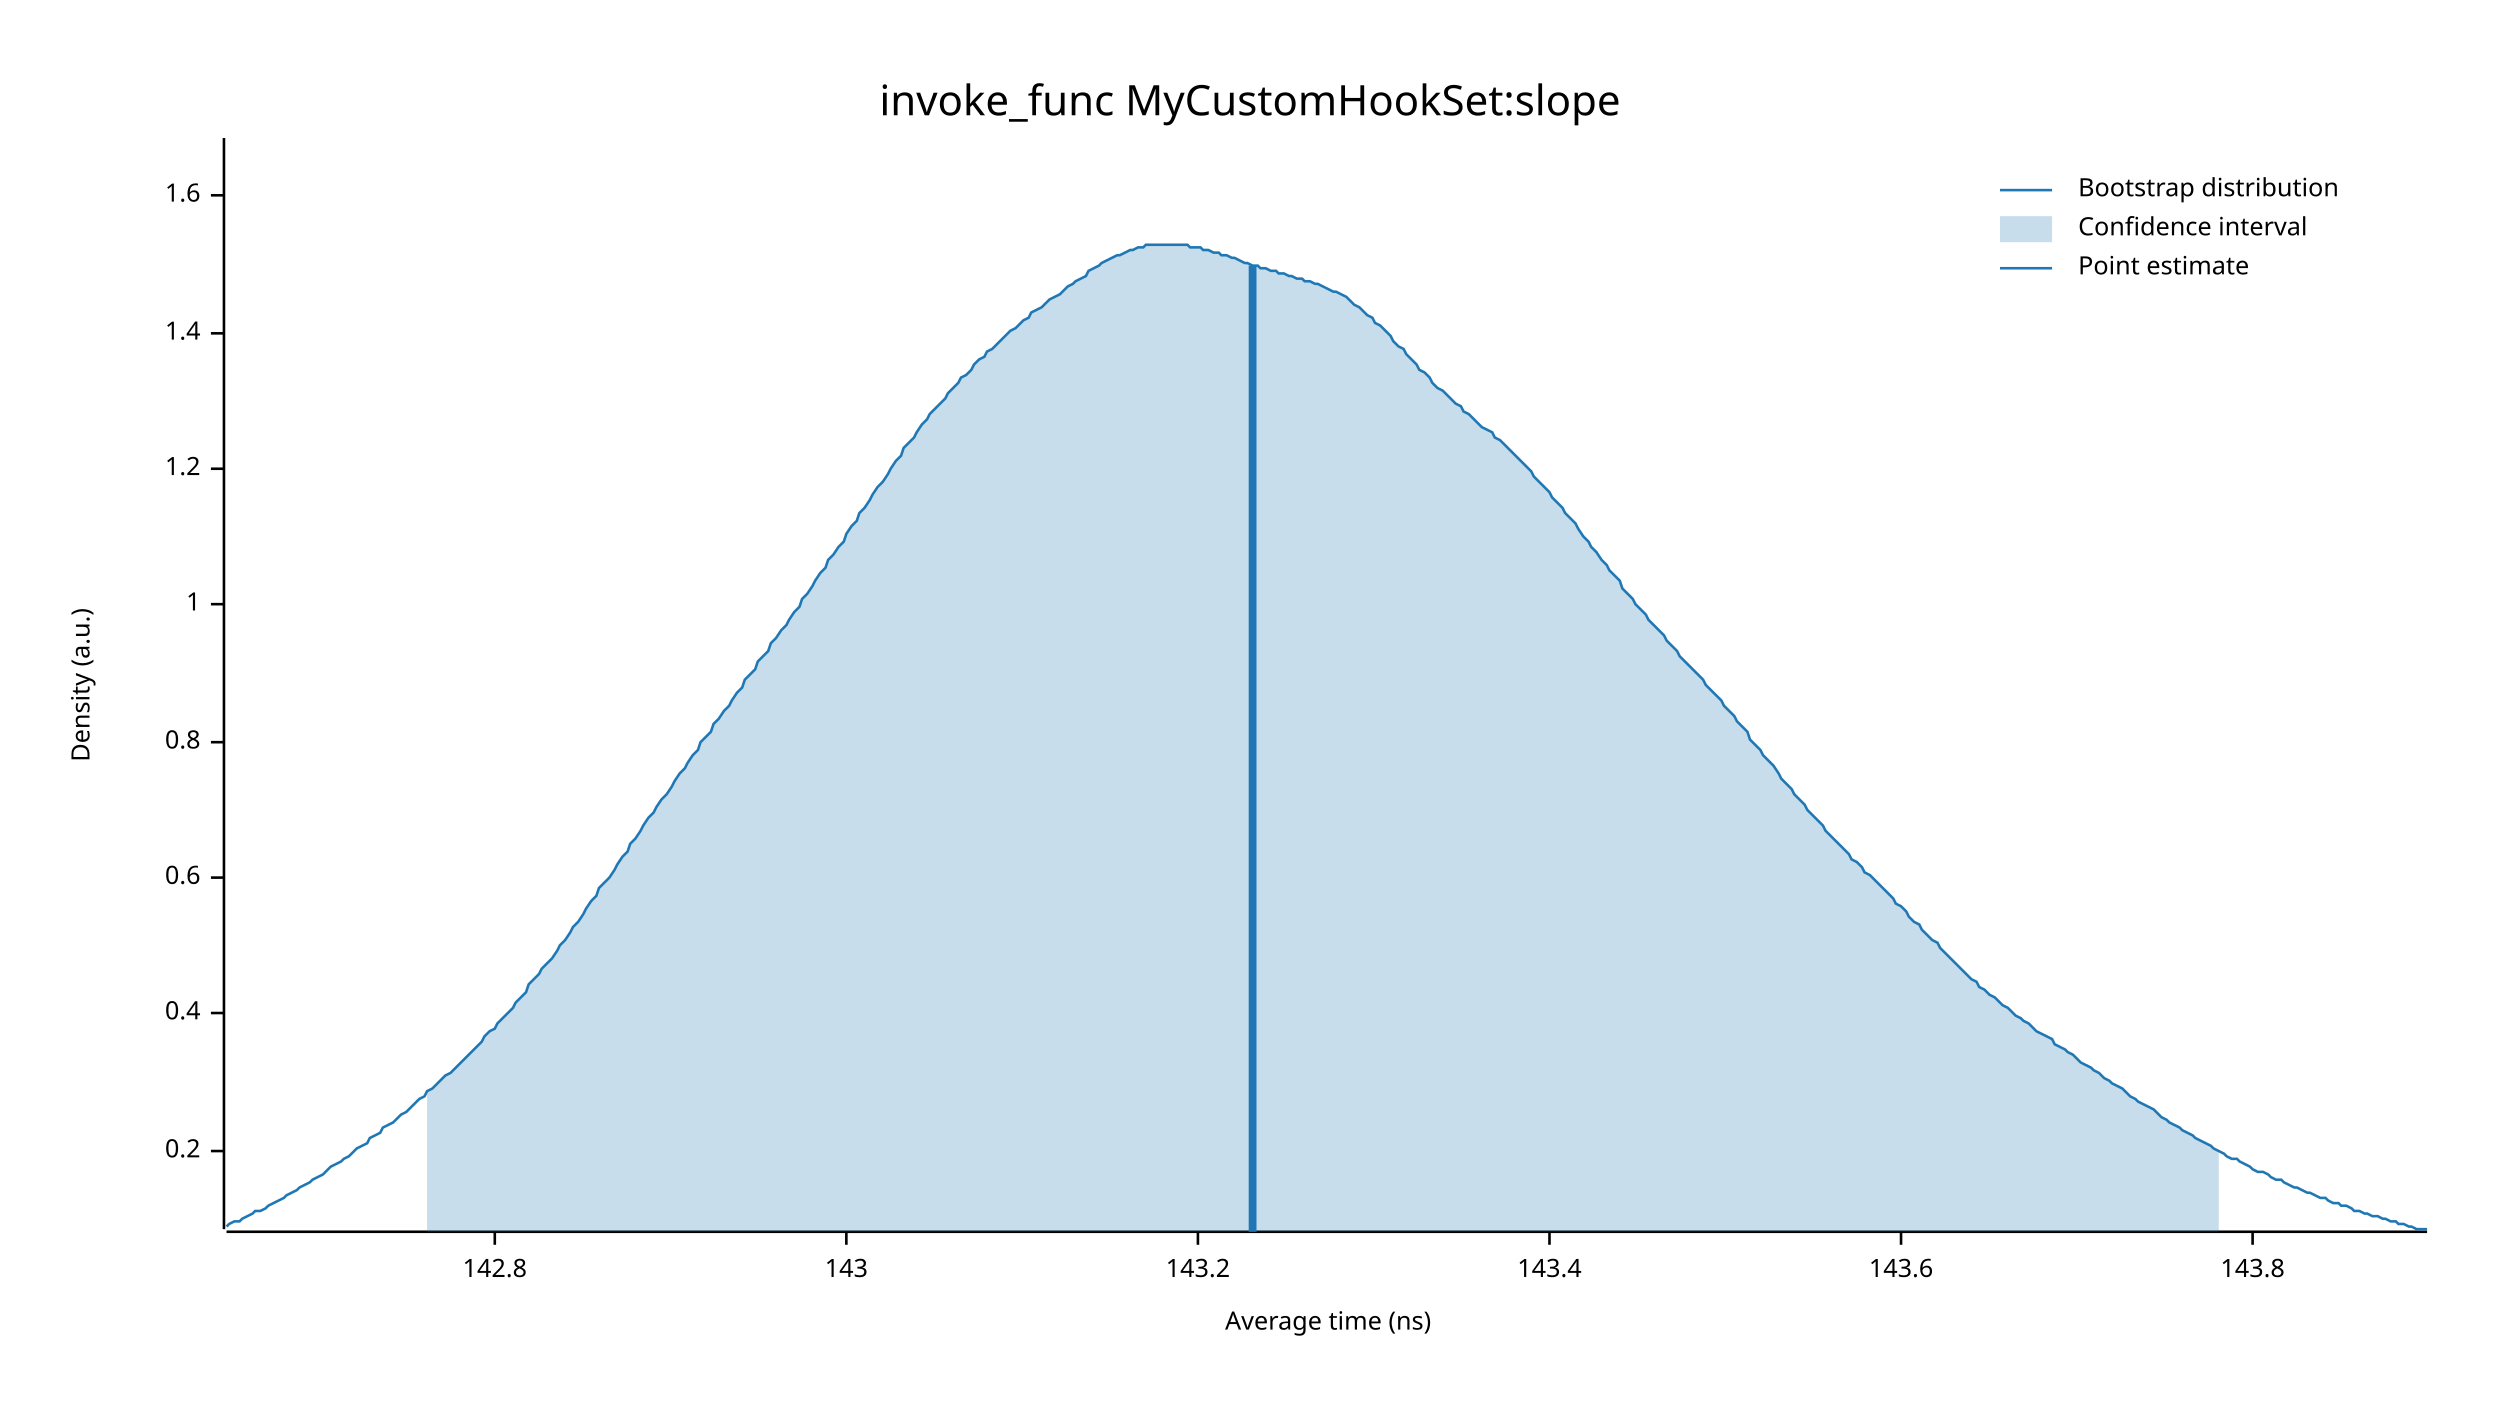
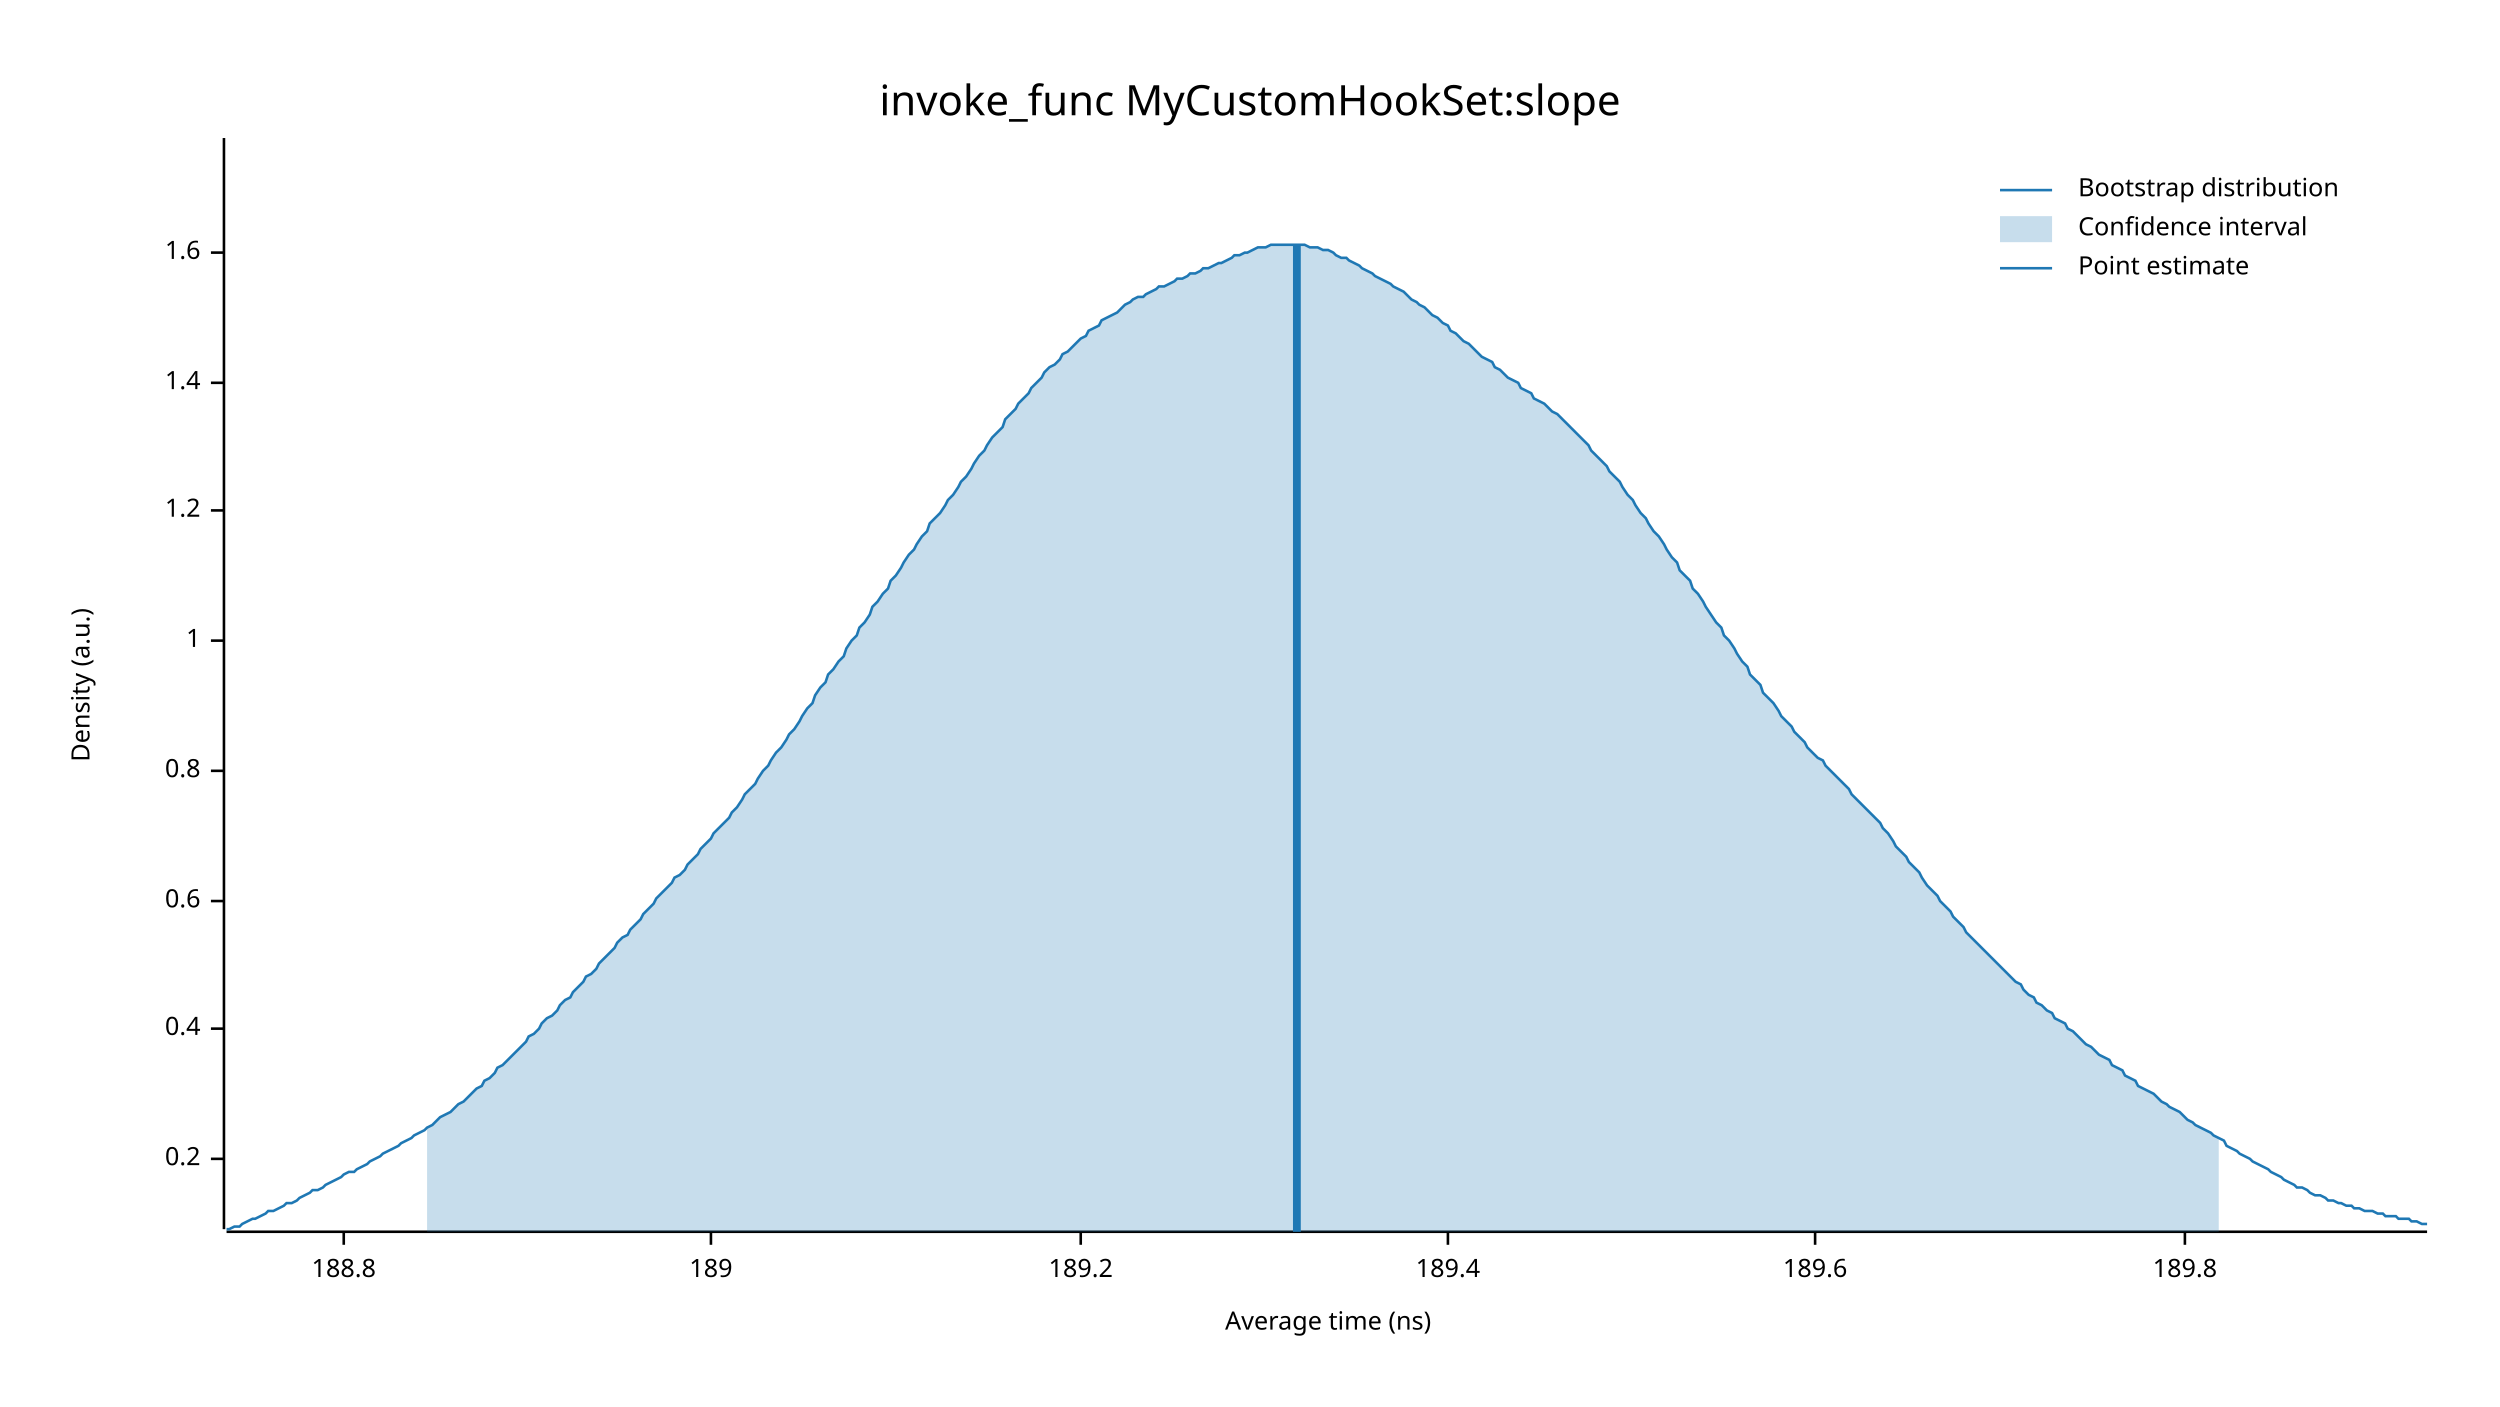
<svg xmlns="http://www.w3.org/2000/svg" width="960" height="540" viewBox="0 0 960 540">
  <text x="480" y="32" dy="0.76em" text-anchor="middle" font-family="sans-serif" font-size="16.129" opacity="1" fill="#000000">
invoke_func MyCustomHookSet:slope
</text>
  <text x="27" y="263" dy="0.76em" text-anchor="middle" font-family="sans-serif" font-size="9.677" opacity="1" fill="#000000" transform="rotate(270, 27, 263)">
Density (a.u.)
</text>
  <text x="510" y="513" dy="-0.5ex" text-anchor="middle" font-family="sans-serif" font-size="9.677" opacity="1" fill="#000000">
Average time (ns)
</text>
  <polyline fill="none" opacity="1" stroke="#000000" stroke-width="1" points="86,53 86,472 " />
-   <text x="77" y="442" dy="0.5ex" text-anchor="end" font-family="sans-serif" font-size="9.677" opacity="1" fill="#000000">
+   <text x="77" y="445" dy="0.5ex" text-anchor="end" font-family="sans-serif" font-size="9.677" opacity="1" fill="#000000">
0.2
</text>
-   <polyline fill="none" opacity="1" stroke="#000000" stroke-width="1" points="81,442 86,442 " />
-   <text x="77" y="389" dy="0.5ex" text-anchor="end" font-family="sans-serif" font-size="9.677" opacity="1" fill="#000000">
+   <polyline fill="none" opacity="1" stroke="#000000" stroke-width="1" points="81,445 86,445 " />
+   <text x="77" y="395" dy="0.5ex" text-anchor="end" font-family="sans-serif" font-size="9.677" opacity="1" fill="#000000">
0.4
</text>
-   <polyline fill="none" opacity="1" stroke="#000000" stroke-width="1" points="81,389 86,389 " />
-   <text x="77" y="337" dy="0.5ex" text-anchor="end" font-family="sans-serif" font-size="9.677" opacity="1" fill="#000000">
+   <polyline fill="none" opacity="1" stroke="#000000" stroke-width="1" points="81,395 86,395 " />
+   <text x="77" y="346" dy="0.5ex" text-anchor="end" font-family="sans-serif" font-size="9.677" opacity="1" fill="#000000">
0.6
</text>
-   <polyline fill="none" opacity="1" stroke="#000000" stroke-width="1" points="81,337 86,337 " />
-   <text x="77" y="285" dy="0.5ex" text-anchor="end" font-family="sans-serif" font-size="9.677" opacity="1" fill="#000000">
+   <polyline fill="none" opacity="1" stroke="#000000" stroke-width="1" points="81,346 86,346 " />
+   <text x="77" y="296" dy="0.5ex" text-anchor="end" font-family="sans-serif" font-size="9.677" opacity="1" fill="#000000">
0.8
</text>
-   <polyline fill="none" opacity="1" stroke="#000000" stroke-width="1" points="81,285 86,285 " />
-   <text x="77" y="232" dy="0.5ex" text-anchor="end" font-family="sans-serif" font-size="9.677" opacity="1" fill="#000000">
+   <polyline fill="none" opacity="1" stroke="#000000" stroke-width="1" points="81,296 86,296 " />
+   <text x="77" y="246" dy="0.5ex" text-anchor="end" font-family="sans-serif" font-size="9.677" opacity="1" fill="#000000">
1
</text>
-   <polyline fill="none" opacity="1" stroke="#000000" stroke-width="1" points="81,232 86,232 " />
-   <text x="77" y="180" dy="0.5ex" text-anchor="end" font-family="sans-serif" font-size="9.677" opacity="1" fill="#000000">
+   <polyline fill="none" opacity="1" stroke="#000000" stroke-width="1" points="81,246 86,246 " />
+   <text x="77" y="196" dy="0.5ex" text-anchor="end" font-family="sans-serif" font-size="9.677" opacity="1" fill="#000000">
1.2
</text>
-   <polyline fill="none" opacity="1" stroke="#000000" stroke-width="1" points="81,180 86,180 " />
-   <text x="77" y="128" dy="0.5ex" text-anchor="end" font-family="sans-serif" font-size="9.677" opacity="1" fill="#000000">
+   <polyline fill="none" opacity="1" stroke="#000000" stroke-width="1" points="81,196 86,196 " />
+   <text x="77" y="147" dy="0.5ex" text-anchor="end" font-family="sans-serif" font-size="9.677" opacity="1" fill="#000000">
1.4
</text>
-   <polyline fill="none" opacity="1" stroke="#000000" stroke-width="1" points="81,128 86,128 " />
-   <text x="77" y="75" dy="0.5ex" text-anchor="end" font-family="sans-serif" font-size="9.677" opacity="1" fill="#000000">
+   <polyline fill="none" opacity="1" stroke="#000000" stroke-width="1" points="81,147 86,147 " />
+   <text x="77" y="97" dy="0.5ex" text-anchor="end" font-family="sans-serif" font-size="9.677" opacity="1" fill="#000000">
1.6
</text>
-   <polyline fill="none" opacity="1" stroke="#000000" stroke-width="1" points="81,75 86,75 " />
+   <polyline fill="none" opacity="1" stroke="#000000" stroke-width="1" points="81,97 86,97 " />
  <polyline fill="none" opacity="1" stroke="#000000" stroke-width="1" points="87,473 932,473 " />
-   <text x="190" y="483" dy="0.76em" text-anchor="middle" font-family="sans-serif" font-size="9.677" opacity="1" fill="#000000">
- 142.8
+   <text x="132" y="483" dy="0.76em" text-anchor="middle" font-family="sans-serif" font-size="9.677" opacity="1" fill="#000000">
+ 188.8
</text>
-   <polyline fill="none" opacity="1" stroke="#000000" stroke-width="1" points="190,473 190,478 " />
-   <text x="325" y="483" dy="0.76em" text-anchor="middle" font-family="sans-serif" font-size="9.677" opacity="1" fill="#000000">
- 143
+   <polyline fill="none" opacity="1" stroke="#000000" stroke-width="1" points="132,473 132,478 " />
+   <text x="273" y="483" dy="0.76em" text-anchor="middle" font-family="sans-serif" font-size="9.677" opacity="1" fill="#000000">
+ 189
</text>
-   <polyline fill="none" opacity="1" stroke="#000000" stroke-width="1" points="325,473 325,478 " />
-   <text x="460" y="483" dy="0.76em" text-anchor="middle" font-family="sans-serif" font-size="9.677" opacity="1" fill="#000000">
- 143.2
+   <polyline fill="none" opacity="1" stroke="#000000" stroke-width="1" points="273,473 273,478 " />
+   <text x="415" y="483" dy="0.76em" text-anchor="middle" font-family="sans-serif" font-size="9.677" opacity="1" fill="#000000">
+ 189.2
</text>
-   <polyline fill="none" opacity="1" stroke="#000000" stroke-width="1" points="460,473 460,478 " />
-   <text x="595" y="483" dy="0.76em" text-anchor="middle" font-family="sans-serif" font-size="9.677" opacity="1" fill="#000000">
- 143.4
+   <polyline fill="none" opacity="1" stroke="#000000" stroke-width="1" points="415,473 415,478 " />
+   <text x="556" y="483" dy="0.76em" text-anchor="middle" font-family="sans-serif" font-size="9.677" opacity="1" fill="#000000">
+ 189.4
</text>
-   <polyline fill="none" opacity="1" stroke="#000000" stroke-width="1" points="595,473 595,478 " />
-   <text x="730" y="483" dy="0.76em" text-anchor="middle" font-family="sans-serif" font-size="9.677" opacity="1" fill="#000000">
- 143.6
+   <polyline fill="none" opacity="1" stroke="#000000" stroke-width="1" points="556,473 556,478 " />
+   <text x="697" y="483" dy="0.76em" text-anchor="middle" font-family="sans-serif" font-size="9.677" opacity="1" fill="#000000">
+ 189.6
</text>
-   <polyline fill="none" opacity="1" stroke="#000000" stroke-width="1" points="730,473 730,478 " />
-   <text x="865" y="483" dy="0.76em" text-anchor="middle" font-family="sans-serif" font-size="9.677" opacity="1" fill="#000000">
- 143.8
+   <polyline fill="none" opacity="1" stroke="#000000" stroke-width="1" points="697,473 697,478 " />
+   <text x="839" y="483" dy="0.76em" text-anchor="middle" font-family="sans-serif" font-size="9.677" opacity="1" fill="#000000">
+ 189.8
</text>
-   <polyline fill="none" opacity="1" stroke="#000000" stroke-width="1" points="865,473 865,478 " />
-   <polyline fill="none" opacity="1" stroke="#1F78B4" stroke-width="1" points="87,471 88,470 90,469 92,469 93,468 95,467 97,466 98,465 100,465 102,464 103,463 105,462 107,461 109,460 110,459 112,458 114,457 115,456 117,455 119,454 120,453 122,452 124,451 125,450 127,448 129,447 131,446 132,445 134,444 136,442 137,441 139,440 141,439 142,437 144,436 146,435 147,433 149,432 151,431 153,429 154,428 156,427 158,425 159,424 161,422 163,421 164,419 166,418 168,416 169,415 171,413 173,412 175,410 176,409 178,407 180,405 181,404 183,402 185,400 186,398 188,396 190,395 191,393 193,391 195,389 197,387 198,385 200,383 202,381 203,378 205,376 207,374 208,372 210,370 212,368 214,365 215,363 217,361 219,358 220,356 222,354 224,351 225,349 227,346 229,344 230,341 232,339 234,337 236,334 237,332 239,329 241,327 242,324 244,322 246,319 247,317 249,314 251,312 252,310 254,307 256,305 258,302 259,300 261,297 263,295 264,293 266,290 268,288 269,285 271,283 273,281 274,278 276,276 278,273 280,271 281,269 283,266 285,264 286,261 288,259 290,257 291,254 293,252 295,250 296,247 298,245 300,242 302,240 303,238 305,235 307,233 308,230 310,228 312,225 313,223 315,220 317,218 318,215 320,213 322,210 324,208 325,205 327,202 329,200 330,197 332,195 334,192 335,190 337,187 339,185 341,182 342,180 344,177 346,175 347,172 349,170 351,168 352,166 354,163 356,161 357,159 359,157 361,155 363,153 364,151 366,149 368,147 369,145 371,144 373,142 374,140 376,138 378,137 379,135 381,134 383,132 385,130 386,129 388,127 390,126 391,125 393,123 395,122 396,120 398,119 400,118 401,117 403,115 405,114 407,113 408,112 410,110 412,109 413,108 415,107 417,106 418,104 420,103 422,102 423,101 425,100 427,99 429,98 430,98 432,97 434,96 435,96 437,95 439,95 440,94 442,94 444,94 445,94 447,94 449,94 451,94 452,94 454,94 456,94 457,95 459,95 461,95 462,96 464,96 466,97 468,97 469,98 471,98 473,99 474,99 476,100 478,101 479,101 481,102 483,102 484,103 486,103 488,104 490,104 491,105 493,105 495,106 496,106 498,107 500,107 501,108 503,108 505,109 506,109 508,110 510,111 512,112 513,112 515,113 517,114 518,115 520,117 522,118 523,119 525,121 527,122 528,124 530,125 532,127 534,129 535,131 537,133 539,134 540,136 542,138 544,140 545,142 547,143 549,145 550,147 552,149 554,150 556,152 557,153 559,155 561,156 562,158 564,159 566,161 567,162 569,164 571,165 573,166 574,168 576,169 578,171 579,172 581,174 583,176 584,177 586,179 588,181 589,183 591,185 593,187 595,189 596,191 598,193 600,195 601,197 603,199 605,201 606,203 608,206 610,208 611,210 613,212 615,215 617,217 618,219 620,221 622,223 623,226 625,228 627,230 628,232 630,234 632,236 633,238 635,240 637,242 639,244 640,246 642,248 644,250 645,252 647,254 649,256 650,257 652,259 654,261 655,263 657,265 659,267 661,269 662,271 664,273 666,275 667,277 669,279 671,281 672,284 674,286 676,288 677,290 679,292 681,294 683,297 684,299 686,301 688,303 689,305 691,307 693,309 694,311 696,313 698,315 700,317 701,319 703,321 705,323 706,324 708,326 710,328 711,330 713,331 715,333 716,335 718,336 720,338 722,340 723,341 725,343 727,345 728,347 730,348 732,350 733,352 735,354 737,355 738,357 740,359 742,361 744,362 745,364 747,366 749,368 750,369 752,371 754,373 755,374 757,376 759,377 760,379 762,380 764,382 766,383 767,384 769,386 771,387 772,388 774,390 776,391 777,392 779,393 781,395 782,396 784,397 786,398 788,399 789,401 791,402 793,403 794,404 796,405 798,407 799,408 801,409 803,410 804,411 806,412 808,414 810,415 811,416 813,417 815,418 816,419 818,421 820,422 821,423 823,424 825,425 827,426 828,427 830,429 832,430 833,431 835,432 837,433 838,434 840,435 842,436 843,437 845,438 847,439 849,440 850,441 852,442 854,443 855,444 857,445 859,445 860,446 862,447 864,448 865,449 867,450 869,450 871,451 872,452 874,453 876,453 877,454 879,455 881,456 882,456 884,457 886,458 887,458 889,459 891,460 893,460 894,461 896,462 898,462 899,463 901,463 903,464 904,465 906,465 908,466 909,466 911,467 913,467 915,468 916,468 918,469 920,469 921,470 923,470 925,471 926,471 928,472 930,472 932,472 " />
-   <polygon opacity="0.25" fill="#1F78B4" points="164,419 166,418 168,416 169,415 171,413 173,412 175,410 176,409 178,407 180,405 181,404 183,402 185,400 186,398 188,396 190,395 191,393 193,391 195,389 197,387 198,385 200,383 202,381 203,378 205,376 207,374 208,372 210,370 212,368 214,365 215,363 217,361 219,358 220,356 222,354 224,351 225,349 227,346 229,344 230,341 232,339 234,337 236,334 237,332 239,329 241,327 242,324 244,322 246,319 247,317 249,314 251,312 252,310 254,307 256,305 258,302 259,300 261,297 263,295 264,293 266,290 268,288 269,285 271,283 273,281 274,278 276,276 278,273 280,271 281,269 283,266 285,264 286,261 288,259 290,257 291,254 293,252 295,250 296,247 298,245 300,242 302,240 303,238 305,235 307,233 308,230 310,228 312,225 313,223 315,220 317,218 318,215 320,213 322,210 324,208 325,205 327,202 329,200 330,197 332,195 334,192 335,190 337,187 339,185 341,182 342,180 344,177 346,175 347,172 349,170 351,168 352,166 354,163 356,161 357,159 359,157 361,155 363,153 364,151 366,149 368,147 369,145 371,144 373,142 374,140 376,138 378,137 379,135 381,134 383,132 385,130 386,129 388,127 390,126 391,125 393,123 395,122 396,120 398,119 400,118 401,117 403,115 405,114 407,113 408,112 410,110 412,109 413,108 415,107 417,106 418,104 420,103 422,102 423,101 425,100 427,99 429,98 430,98 432,97 434,96 435,96 437,95 439,95 440,94 442,94 444,94 445,94 447,94 449,94 451,94 452,94 454,94 456,94 457,95 459,95 461,95 462,96 464,96 466,97 468,97 469,98 471,98 473,99 474,99 476,100 478,101 479,101 481,102 483,102 484,103 486,103 488,104 490,104 491,105 493,105 495,106 496,106 498,107 500,107 501,108 503,108 505,109 506,109 508,110 510,111 512,112 513,112 515,113 517,114 518,115 520,117 522,118 523,119 525,121 527,122 528,124 530,125 532,127 534,129 535,131 537,133 539,134 540,136 542,138 544,140 545,142 547,143 549,145 550,147 552,149 554,150 556,152 557,153 559,155 561,156 562,158 564,159 566,161 567,162 569,164 571,165 573,166 574,168 576,169 578,171 579,172 581,174 583,176 584,177 586,179 588,181 589,183 591,185 593,187 595,189 596,191 598,193 600,195 601,197 603,199 605,201 606,203 608,206 610,208 611,210 613,212 615,215 617,217 618,219 620,221 622,223 623,226 625,228 627,230 628,232 630,234 632,236 633,238 635,240 637,242 639,244 640,246 642,248 644,250 645,252 647,254 649,256 650,257 652,259 654,261 655,263 657,265 659,267 661,269 662,271 664,273 666,275 667,277 669,279 671,281 672,284 674,286 676,288 677,290 679,292 681,294 683,297 684,299 686,301 688,303 689,305 691,307 693,309 694,311 696,313 698,315 700,317 701,319 703,321 705,323 706,324 708,326 710,328 711,330 713,331 715,333 716,335 718,336 720,338 722,340 723,341 725,343 727,345 728,347 730,348 732,350 733,352 735,354 737,355 738,357 740,359 742,361 744,362 745,364 747,366 749,368 750,369 752,371 754,373 755,374 757,376 759,377 760,379 762,380 764,382 766,383 767,384 769,386 771,387 772,388 774,390 776,391 777,392 779,393 781,395 782,396 784,397 786,398 788,399 789,401 791,402 793,403 794,404 796,405 798,407 799,408 801,409 803,410 804,411 806,412 808,414 810,415 811,416 813,417 815,418 816,419 818,421 820,422 821,423 823,424 825,425 827,426 828,427 830,429 832,430 833,431 835,432 837,433 838,434 840,435 842,436 843,437 845,438 847,439 849,440 850,441 852,442 852,473 164,473 " />
-   <polyline fill="none" opacity="1" stroke="#1F78B4" stroke-width="3" points="481,473 481,102 " />
+   <polyline fill="none" opacity="1" stroke="#000000" stroke-width="1" points="839,473 839,478 " />
+   <polyline fill="none" opacity="1" stroke="#1F78B4" stroke-width="1" points="87,472 88,472 90,471 92,471 93,470 95,469 97,468 98,468 100,467 102,466 103,465 105,465 107,464 109,463 110,462 112,462 114,461 115,460 117,459 119,458 120,457 122,457 124,456 125,455 127,454 129,453 131,452 132,451 134,450 136,450 137,449 139,448 141,447 142,446 144,445 146,444 147,443 149,442 151,441 153,440 154,439 156,438 158,437 159,436 161,435 163,434 164,433 166,432 168,430 169,429 171,428 173,427 175,425 176,424 178,423 180,421 181,420 183,418 185,417 186,415 188,414 190,412 191,410 193,409 195,407 197,405 198,404 200,402 202,400 203,398 205,397 207,395 208,393 210,391 212,390 214,388 215,386 217,384 219,383 220,381 222,379 224,377 225,375 227,374 229,372 230,370 232,368 234,366 236,364 237,362 239,360 241,359 242,357 244,355 246,353 247,351 249,349 251,347 252,345 254,343 256,341 258,339 259,337 261,336 263,334 264,332 266,330 268,328 269,326 271,324 273,322 274,320 276,318 278,316 280,314 281,312 283,310 285,307 286,305 288,303 290,301 291,299 293,296 295,294 296,292 298,289 300,287 302,284 303,282 305,280 307,277 308,275 310,272 312,270 313,267 315,264 317,262 318,259 320,257 322,254 324,252 325,249 327,246 329,244 330,241 332,239 334,236 335,233 337,231 339,228 341,226 342,223 344,221 346,218 347,216 349,213 351,211 352,209 354,206 356,204 357,201 359,199 361,197 363,194 364,192 366,190 368,187 369,185 371,183 373,180 374,178 376,175 378,173 379,171 381,168 383,166 385,164 386,161 388,159 390,157 391,155 393,153 395,151 396,149 398,147 400,145 401,143 403,141 405,140 407,138 408,136 410,135 412,133 413,132 415,130 417,129 418,127 420,126 422,125 423,123 425,122 427,121 429,120 430,119 432,117 434,116 435,115 437,114 439,114 440,113 442,112 444,111 445,110 447,110 449,109 451,108 452,107 454,107 456,106 457,105 459,105 461,104 462,103 464,103 466,102 468,101 469,101 471,100 473,99 474,98 476,98 478,97 479,97 481,96 483,95 484,95 486,95 488,94 490,94 491,94 493,94 495,94 496,94 498,94 500,94 501,94 503,95 505,95 506,95 508,96 510,96 512,97 513,98 515,99 517,99 518,100 520,101 522,102 523,103 525,104 527,105 528,106 530,107 532,108 534,109 535,110 537,111 539,112 540,113 542,115 544,116 545,117 547,118 549,120 550,121 552,122 554,124 556,125 557,127 559,128 561,130 562,131 564,132 566,134 567,135 569,137 571,138 573,139 574,141 576,142 578,144 579,145 581,146 583,147 584,149 586,150 588,151 589,153 591,154 593,155 595,157 596,158 598,159 600,161 601,162 603,164 605,166 606,167 608,169 610,171 611,173 613,175 615,177 617,179 618,181 620,183 622,185 623,187 625,190 627,192 628,194 630,197 632,199 633,201 635,204 637,206 639,209 640,211 642,214 644,216 645,219 647,221 649,223 650,226 652,228 654,231 655,233 657,236 659,239 661,241 662,244 664,246 666,249 667,251 669,254 671,256 672,259 674,261 676,263 677,266 679,268 681,270 683,273 684,275 686,277 688,279 689,281 691,283 693,285 694,287 696,289 698,291 700,292 701,294 703,296 705,298 706,299 708,301 710,303 711,305 713,307 715,309 716,310 718,312 720,314 722,316 723,318 725,320 727,323 728,325 730,327 732,329 733,331 735,333 737,335 738,337 740,340 742,342 744,344 745,346 747,348 749,350 750,352 752,354 754,356 755,358 757,360 759,362 760,363 762,365 764,367 766,369 767,370 769,372 771,374 772,375 774,377 776,378 777,380 779,382 781,383 782,385 784,386 786,388 788,389 789,391 791,392 793,393 794,395 796,396 798,398 799,399 801,401 803,402 804,403 806,405 808,406 810,407 811,409 813,410 815,411 816,413 818,414 820,415 821,417 823,418 825,419 827,420 828,421 830,423 832,424 833,425 835,426 837,427 838,428 840,430 842,431 843,432 845,433 847,434 849,435 850,436 852,437 854,438 855,440 857,441 859,442 860,443 862,444 864,445 865,446 867,447 869,448 871,449 872,450 874,451 876,452 877,453 879,454 881,455 882,456 884,456 886,457 887,458 889,459 891,459 893,460 894,461 896,461 898,462 899,462 901,463 903,463 904,464 906,464 908,465 909,465 911,465 913,466 915,466 916,467 918,467 920,467 921,468 923,468 925,468 926,469 928,469 930,470 932,470 " />
+   <polygon opacity="0.25" fill="#1F78B4" points="164,433 166,432 168,430 169,429 171,428 173,427 175,425 176,424 178,423 180,421 181,420 183,418 185,417 186,415 188,414 190,412 191,410 193,409 195,407 197,405 198,404 200,402 202,400 203,398 205,397 207,395 208,393 210,391 212,390 214,388 215,386 217,384 219,383 220,381 222,379 224,377 225,375 227,374 229,372 230,370 232,368 234,366 236,364 237,362 239,360 241,359 242,357 244,355 246,353 247,351 249,349 251,347 252,345 254,343 256,341 258,339 259,337 261,336 263,334 264,332 266,330 268,328 269,326 271,324 273,322 274,320 276,318 278,316 280,314 281,312 283,310 285,307 286,305 288,303 290,301 291,299 293,296 295,294 296,292 298,289 300,287 302,284 303,282 305,280 307,277 308,275 310,272 312,270 313,267 315,264 317,262 318,259 320,257 322,254 324,252 325,249 327,246 329,244 330,241 332,239 334,236 335,233 337,231 339,228 341,226 342,223 344,221 346,218 347,216 349,213 351,211 352,209 354,206 356,204 357,201 359,199 361,197 363,194 364,192 366,190 368,187 369,185 371,183 373,180 374,178 376,175 378,173 379,171 381,168 383,166 385,164 386,161 388,159 390,157 391,155 393,153 395,151 396,149 398,147 400,145 401,143 403,141 405,140 407,138 408,136 410,135 412,133 413,132 415,130 417,129 418,127 420,126 422,125 423,123 425,122 427,121 429,120 430,119 432,117 434,116 435,115 437,114 439,114 440,113 442,112 444,111 445,110 447,110 449,109 451,108 452,107 454,107 456,106 457,105 459,105 461,104 462,103 464,103 466,102 468,101 469,101 471,100 473,99 474,98 476,98 478,97 479,97 481,96 483,95 484,95 486,95 488,94 490,94 491,94 493,94 495,94 496,94 498,94 500,94 501,94 503,95 505,95 506,95 508,96 510,96 512,97 513,98 515,99 517,99 518,100 520,101 522,102 523,103 525,104 527,105 528,106 530,107 532,108 534,109 535,110 537,111 539,112 540,113 542,115 544,116 545,117 547,118 549,120 550,121 552,122 554,124 556,125 557,127 559,128 561,130 562,131 564,132 566,134 567,135 569,137 571,138 573,139 574,141 576,142 578,144 579,145 581,146 583,147 584,149 586,150 588,151 589,153 591,154 593,155 595,157 596,158 598,159 600,161 601,162 603,164 605,166 606,167 608,169 610,171 611,173 613,175 615,177 617,179 618,181 620,183 622,185 623,187 625,190 627,192 628,194 630,197 632,199 633,201 635,204 637,206 639,209 640,211 642,214 644,216 645,219 647,221 649,223 650,226 652,228 654,231 655,233 657,236 659,239 661,241 662,244 664,246 666,249 667,251 669,254 671,256 672,259 674,261 676,263 677,266 679,268 681,270 683,273 684,275 686,277 688,279 689,281 691,283 693,285 694,287 696,289 698,291 700,292 701,294 703,296 705,298 706,299 708,301 710,303 711,305 713,307 715,309 716,310 718,312 720,314 722,316 723,318 725,320 727,323 728,325 730,327 732,329 733,331 735,333 737,335 738,337 740,340 742,342 744,344 745,346 747,348 749,350 750,352 752,354 754,356 755,358 757,360 759,362 760,363 762,365 764,367 766,369 767,370 769,372 771,374 772,375 774,377 776,378 777,380 779,382 781,383 782,385 784,386 786,388 788,389 789,391 791,392 793,393 794,395 796,396 798,398 799,399 801,401 803,402 804,403 806,405 808,406 810,407 811,409 813,410 815,411 816,413 818,414 820,415 821,417 823,418 825,419 827,420 828,421 830,423 832,424 833,425 835,426 837,427 838,428 840,430 842,431 843,432 845,433 847,434 849,435 850,436 852,437 852,473 164,473 " />
+   <polyline fill="none" opacity="1" stroke="#1F78B4" stroke-width="3" points="498,473 498,94 " />
  <text x="798" y="68" dy="0.76em" text-anchor="start" font-family="sans-serif" font-size="9.677" opacity="1" fill="#000000">
Bootstrap distribution
</text>
  <text x="798" y="83" dy="0.76em" text-anchor="start" font-family="sans-serif" font-size="9.677" opacity="1" fill="#000000">
Confidence interval
</text>
  <text x="798" y="98" dy="0.76em" text-anchor="start" font-family="sans-serif" font-size="9.677" opacity="1" fill="#000000">
Point estimate
</text>
  <polyline fill="none" opacity="1" stroke="#1F78B4" stroke-width="1" points="768,73 788,73 " />
  <rect x="768" y="83" width="20" height="10" opacity="0.25" fill="#1F78B4" stroke="none" />
  <polyline fill="none" opacity="1" stroke="#1F78B4" stroke-width="1" points="768,103 788,103 " />
</svg>
